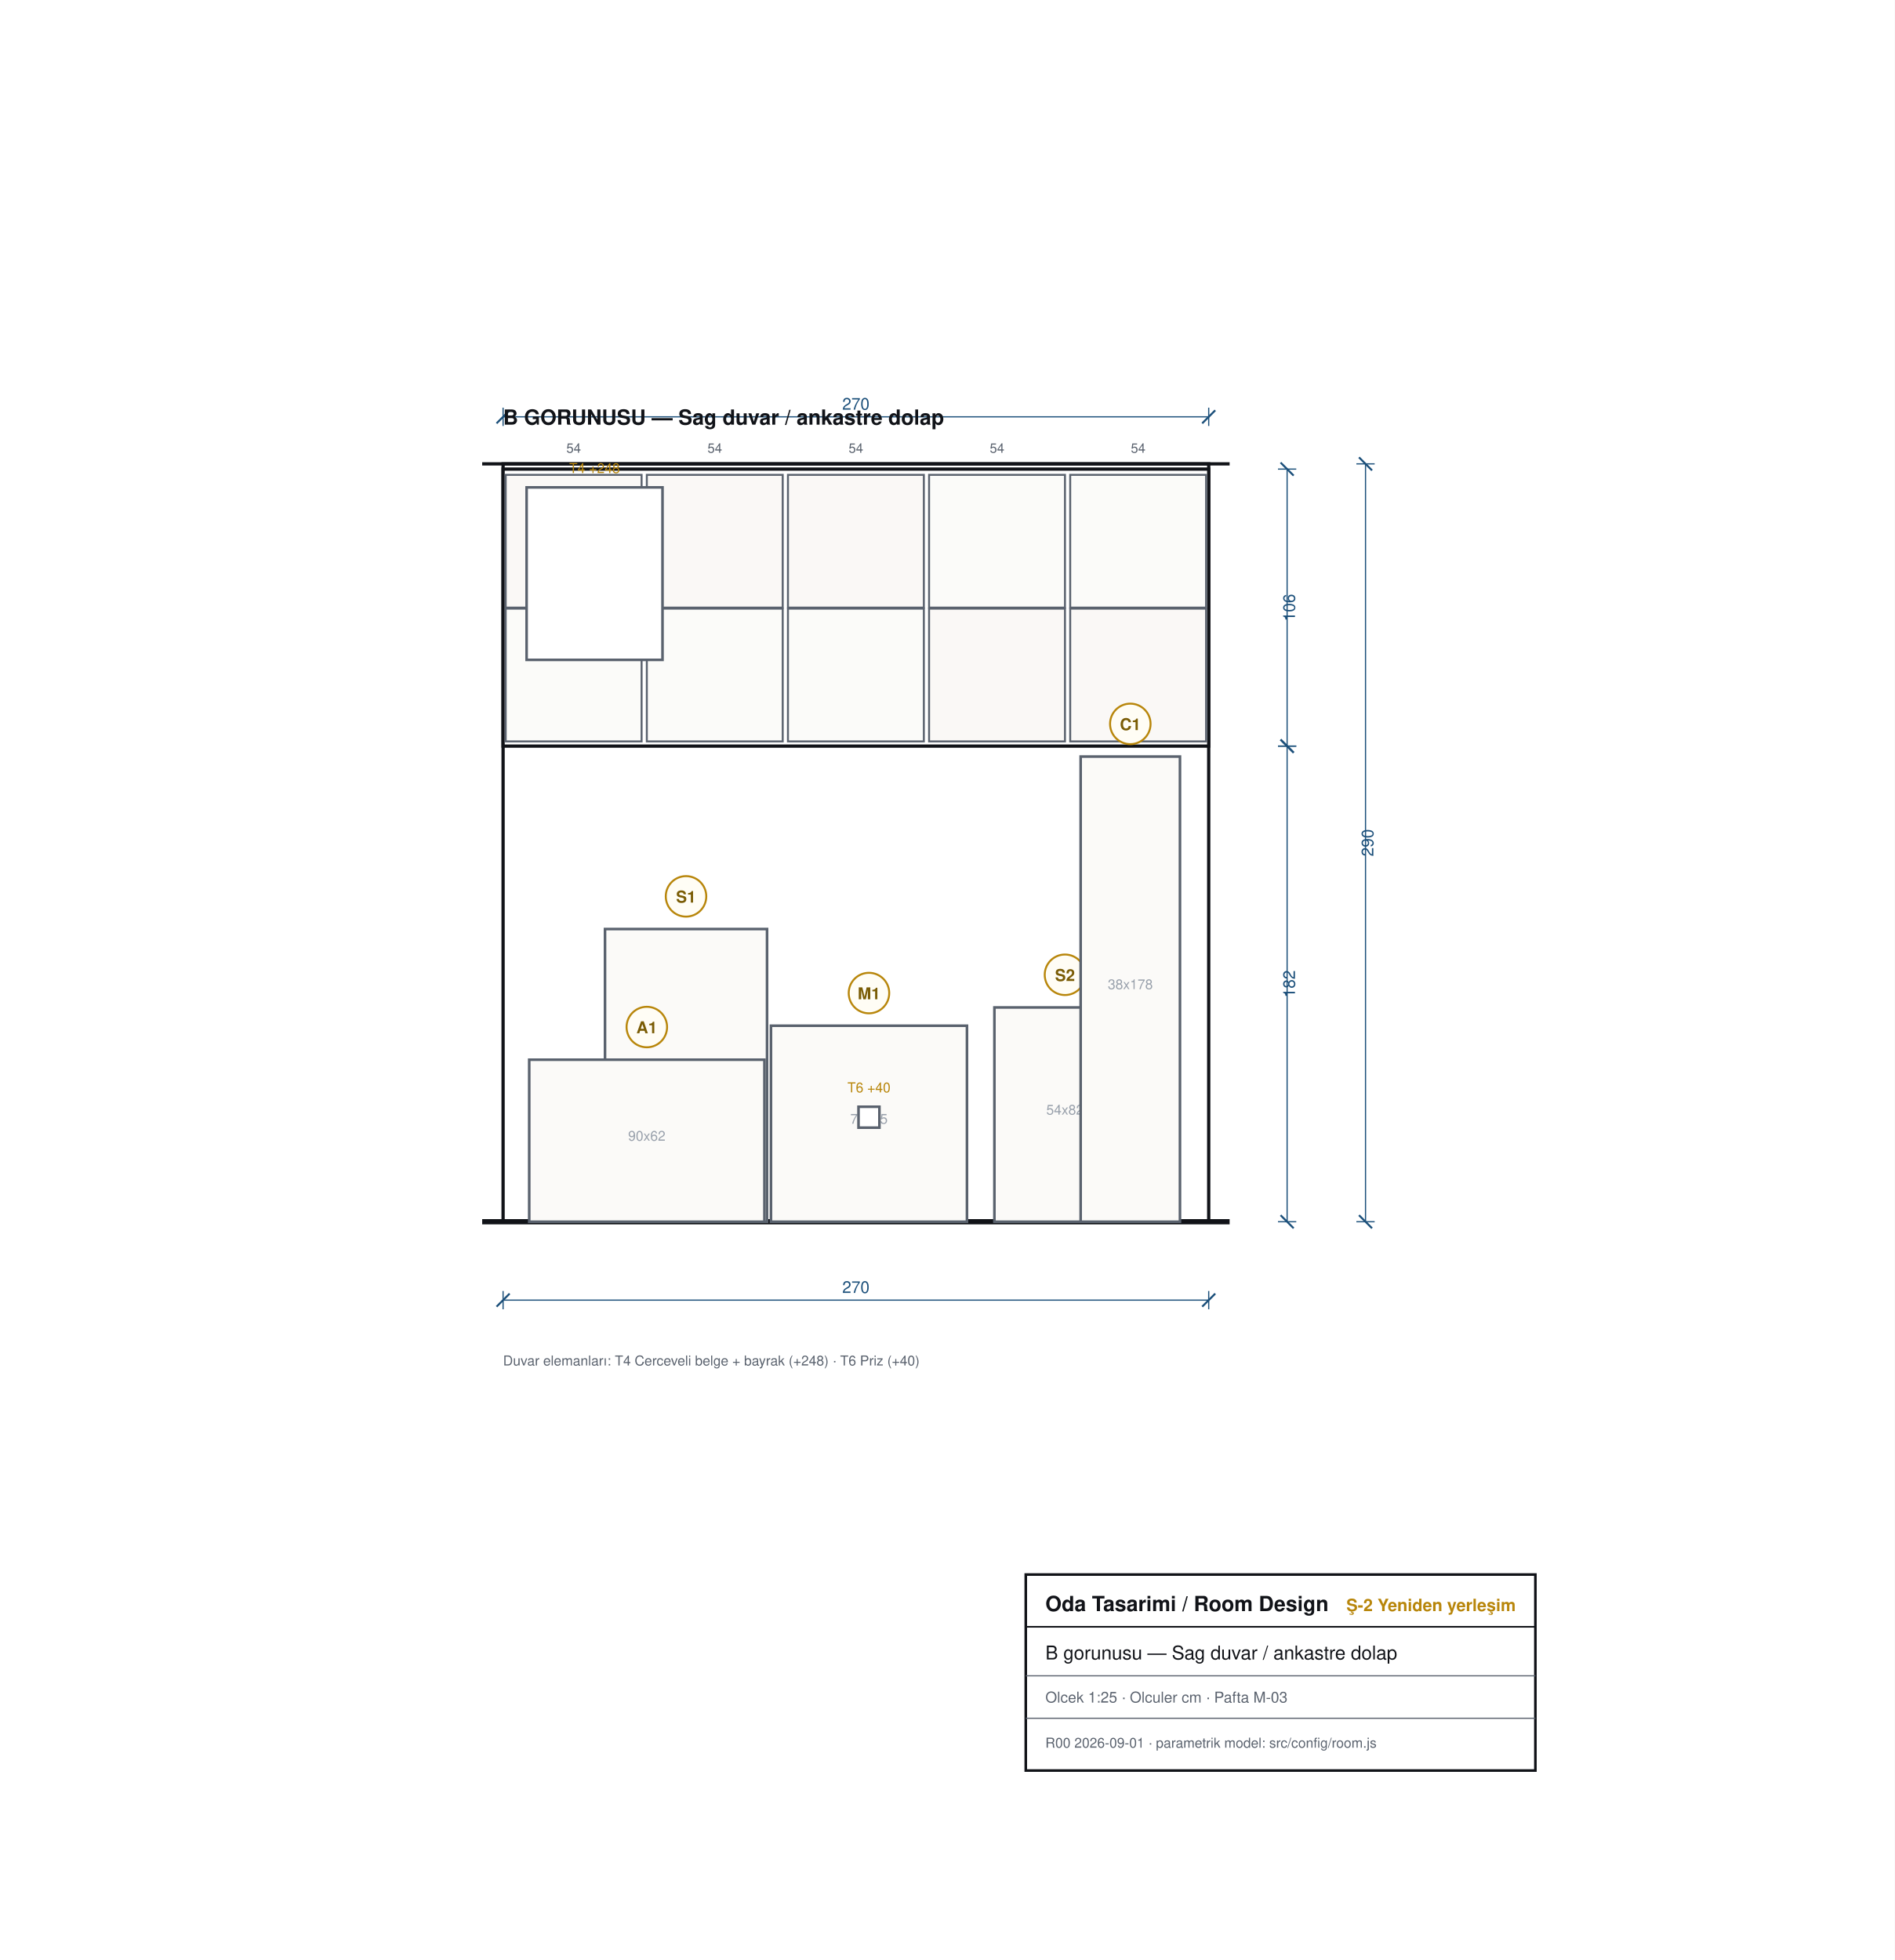
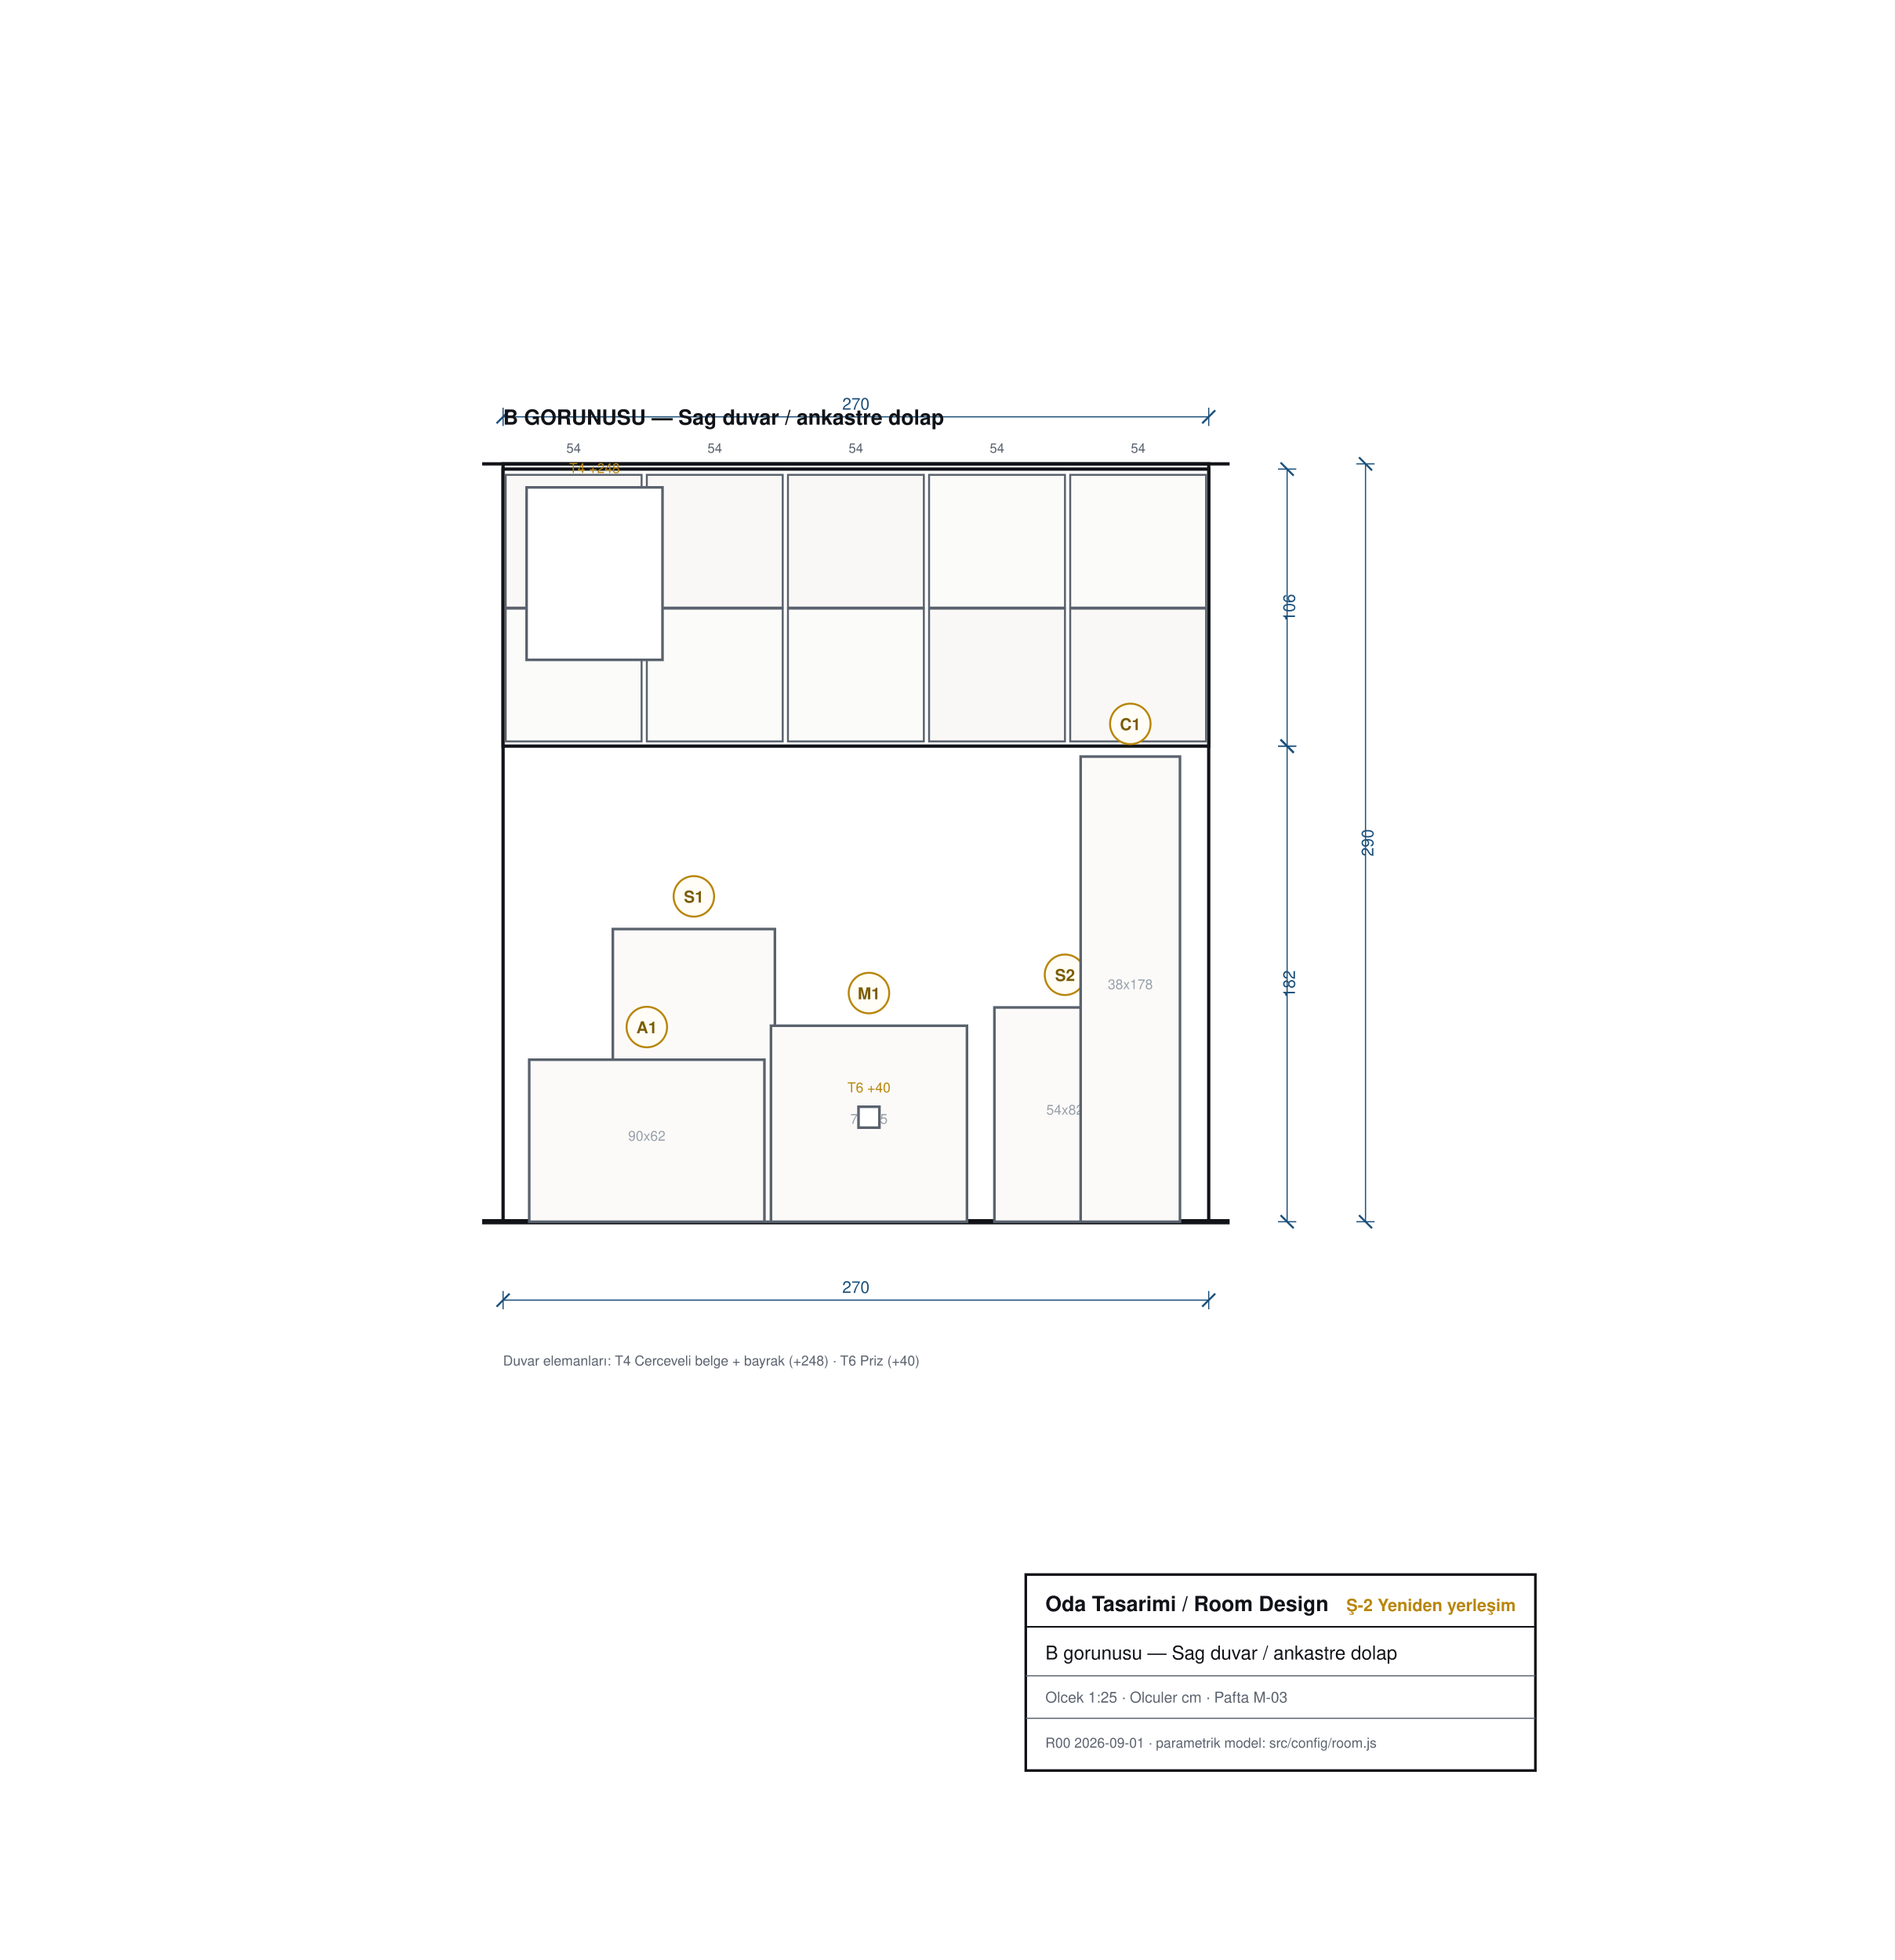
<svg xmlns="http://www.w3.org/2000/svg" width="290mm" height="300mm" viewBox="0 0 290 300" font-family="Helvetica,Arial,sans-serif">
  <rect width="290" height="300" fill="#ffffff" />
  <rect x="77.00" y="71.00" width="108.00" height="116.00" fill="#ffffff" stroke="#111318" stroke-width="0.5" />
  <line x1="73.80" y1="187.00" x2="188.20" y2="187.00" stroke="#111318" stroke-width="0.8" />
  <line x1="73.80" y1="71.00" x2="188.20" y2="71.00" stroke="#111318" stroke-width="0.5" />
  <rect x="77.00" y="71.80" width="108.00" height="42.40" fill="#ffffff" stroke="#111318" stroke-width="0.5" />
  <rect x="77.40" y="93.16" width="20.80" height="20.32" fill="#fbfbf9" stroke="#5a626e" stroke-width="0.3" />
  <rect x="77.40" y="72.68" width="20.80" height="20.32" fill="#faf8f6" stroke="#5a626e" stroke-width="0.3" />
  <text x="87.80" y="69.30" font-size="2" fill="#5a626e" text-anchor="middle">54</text>
  <rect x="99.00" y="93.16" width="20.80" height="20.32" fill="#fbfbf9" stroke="#5a626e" stroke-width="0.3" />
  <rect x="99.00" y="72.68" width="20.80" height="20.32" fill="#faf8f6" stroke="#5a626e" stroke-width="0.3" />
  <text x="109.40" y="69.30" font-size="2" fill="#5a626e" text-anchor="middle">54</text>
  <rect x="120.60" y="93.16" width="20.80" height="20.32" fill="#fbfbf9" stroke="#5a626e" stroke-width="0.3" />
  <rect x="120.60" y="72.68" width="20.80" height="20.32" fill="#faf8f6" stroke="#5a626e" stroke-width="0.3" />
  <text x="131.00" y="69.30" font-size="2" fill="#5a626e" text-anchor="middle">54</text>
  <rect x="142.20" y="93.16" width="20.80" height="20.32" fill="#faf8f6" stroke="#5a626e" stroke-width="0.3" />
  <rect x="142.20" y="72.68" width="20.80" height="20.32" fill="#fbfbf9" stroke="#5a626e" stroke-width="0.3" />
  <text x="152.60" y="69.30" font-size="2" fill="#5a626e" text-anchor="middle">54</text>
  <rect x="163.80" y="93.16" width="20.80" height="20.32" fill="#faf8f6" stroke="#5a626e" stroke-width="0.3" />
  <rect x="163.80" y="72.68" width="20.80" height="20.32" fill="#fbfbf9" stroke="#5a626e" stroke-width="0.3" />
  <text x="174.20" y="69.30" font-size="2" fill="#5a626e" text-anchor="middle">54</text>
  <line x1="77.00" y1="62.40" x2="77.00" y2="65.20" stroke="#1b4f7a" stroke-width="0.18" />
  <line x1="185.00" y1="62.40" x2="185.00" y2="65.20" stroke="#1b4f7a" stroke-width="0.18" />
  <line x1="77.00" y1="63.80" x2="185.00" y2="63.80" stroke="#1b4f7a" stroke-width="0.18" />
  <line x1="76.00" y1="64.80" x2="78.00" y2="62.80" stroke="#1b4f7a" stroke-width="0.3" />
  <line x1="184.00" y1="64.80" x2="186.00" y2="62.80" stroke="#1b4f7a" stroke-width="0.3" />
  <text x="131.00" y="62.70" font-size="2.5" fill="#1b4f7a" text-anchor="middle">270</text>
  <line x1="198.40" y1="71.80" x2="195.60" y2="71.80" stroke="#1b4f7a" stroke-width="0.18" />
  <line x1="198.40" y1="114.20" x2="195.60" y2="114.20" stroke="#1b4f7a" stroke-width="0.18" />
  <line x1="197.00" y1="71.80" x2="197.00" y2="114.20" stroke="#1b4f7a" stroke-width="0.18" />
  <line x1="196.00" y1="70.80" x2="198.00" y2="72.80" stroke="#1b4f7a" stroke-width="0.3" />
  <line x1="196.00" y1="113.20" x2="198.00" y2="115.20" stroke="#1b4f7a" stroke-width="0.3" />
  <text x="198.20" y="93.00" font-size="2.5" fill="#1b4f7a" text-anchor="middle" transform="rotate(-90 198.20 93.00)">106</text>
  <line x1="198.40" y1="114.20" x2="195.60" y2="114.20" stroke="#1b4f7a" stroke-width="0.18" />
  <line x1="198.40" y1="187.00" x2="195.60" y2="187.00" stroke="#1b4f7a" stroke-width="0.18" />
  <line x1="197.00" y1="114.20" x2="197.00" y2="187.00" stroke="#1b4f7a" stroke-width="0.18" />
  <line x1="196.00" y1="113.20" x2="198.00" y2="115.20" stroke="#1b4f7a" stroke-width="0.3" />
  <line x1="196.00" y1="186.00" x2="198.00" y2="188.00" stroke="#1b4f7a" stroke-width="0.3" />
  <text x="198.20" y="150.60" font-size="2.5" fill="#1b4f7a" text-anchor="middle" transform="rotate(-90 198.20 150.60)">182</text>
  <line x1="210.40" y1="71.00" x2="207.60" y2="71.00" stroke="#1b4f7a" stroke-width="0.18" />
  <line x1="210.40" y1="187.00" x2="207.60" y2="187.00" stroke="#1b4f7a" stroke-width="0.18" />
  <line x1="209.00" y1="71.00" x2="209.00" y2="187.00" stroke="#1b4f7a" stroke-width="0.18" />
  <line x1="208.00" y1="70.00" x2="210.00" y2="72.00" stroke="#1b4f7a" stroke-width="0.3" />
  <line x1="208.00" y1="186.00" x2="210.00" y2="188.00" stroke="#1b4f7a" stroke-width="0.3" />
  <text x="210.20" y="129.00" font-size="2.5" fill="#1b4f7a" text-anchor="middle" transform="rotate(-90 210.20 129.00)">290</text>
  <line x1="77.00" y1="197.60" x2="77.00" y2="200.40" stroke="#1b4f7a" stroke-width="0.18" />
  <line x1="185.00" y1="197.60" x2="185.00" y2="200.40" stroke="#1b4f7a" stroke-width="0.18" />
  <line x1="77.00" y1="199.00" x2="185.00" y2="199.00" stroke="#1b4f7a" stroke-width="0.18" />
  <line x1="76.00" y1="200.00" x2="78.00" y2="198.00" stroke="#1b4f7a" stroke-width="0.3" />
  <line x1="184.00" y1="200.00" x2="186.00" y2="198.00" stroke="#1b4f7a" stroke-width="0.3" />
  <text x="131.00" y="197.90" font-size="2.5" fill="#1b4f7a" text-anchor="middle">270</text>
  <rect x="152.20" y="154.20" width="21.60" height="32.80" fill="#fbfaf8" stroke="#5a626e" stroke-width="0.4" />
  <circle cx="163.00" cy="149.20" r="3.10" fill="#fffdf5" stroke="#b8860b" stroke-width="0.3" />
  <text x="163.00" y="150.15" font-size="2.5" fill="#7a5c05" text-anchor="middle" font-weight="700">S2</text>
  <text x="163.00" y="170.60" font-size="2.1" fill="#98a0ab" text-anchor="middle">54x82</text>
-   <rect x="92.60" y="142.20" width="24.80" height="44.80" fill="#fbfaf8" stroke="#5a626e" stroke-width="0.4" />
-   <circle cx="105.00" cy="137.20" r="3.10" fill="#fffdf5" stroke="#b8860b" stroke-width="0.3" />
-   <text x="105.00" y="138.15" font-size="2.5" fill="#7a5c05" text-anchor="middle" font-weight="700">S1</text>
-   <text x="105.00" y="164.60" font-size="2.1" fill="#98a0ab" text-anchor="middle">62x112</text>
+   <rect x="93.80" y="142.20" width="24.80" height="44.80" fill="#fbfaf8" stroke="#5a626e" stroke-width="0.4" />
+   <circle cx="106.20" cy="137.20" r="3.10" fill="#fffdf5" stroke="#b8860b" stroke-width="0.3" />
+   <text x="106.20" y="138.15" font-size="2.5" fill="#7a5c05" text-anchor="middle" font-weight="700">S1</text>
+   <text x="106.20" y="164.60" font-size="2.1" fill="#98a0ab" text-anchor="middle">62x112</text>
  <rect x="118.00" y="157.00" width="30.00" height="30.00" fill="#fbfaf8" stroke="#5a626e" stroke-width="0.4" />
  <circle cx="133.00" cy="152.00" r="3.10" fill="#fffdf5" stroke="#b8860b" stroke-width="0.3" />
  <text x="133.00" y="152.95" font-size="2.5" fill="#7a5c05" text-anchor="middle" font-weight="700">M1</text>
  <text x="133.00" y="172.00" font-size="2.1" fill="#98a0ab" text-anchor="middle">75x75</text>
  <rect x="165.40" y="115.80" width="15.20" height="71.20" fill="#fbfaf8" stroke="#5a626e" stroke-width="0.4" />
  <circle cx="173.00" cy="110.80" r="3.10" fill="#fffdf5" stroke="#b8860b" stroke-width="0.3" />
  <text x="173.00" y="111.75" font-size="2.5" fill="#7a5c05" text-anchor="middle" font-weight="700">C1</text>
  <text x="173.00" y="151.40" font-size="2.1" fill="#98a0ab" text-anchor="middle">38x178</text>
  <rect x="81.00" y="162.20" width="36.00" height="24.80" fill="#fbfaf8" stroke="#5a626e" stroke-width="0.4" />
  <circle cx="99.00" cy="157.20" r="3.10" fill="#fffdf5" stroke="#b8860b" stroke-width="0.3" />
  <text x="99.00" y="158.15" font-size="2.5" fill="#7a5c05" text-anchor="middle" font-weight="700">A1</text>
  <text x="99.00" y="174.60" font-size="2.1" fill="#98a0ab" text-anchor="middle">90x62</text>
  <rect x="80.60" y="74.60" width="20.80" height="26.40" fill="#ffffff" stroke="#5a626e" stroke-width="0.4" />
  <text x="91.00" y="72.40" font-size="2.1" fill="#b8860b" text-anchor="middle">T4  +248</text>
  <rect x="131.40" y="169.40" width="3.20" height="3.20" fill="#ffffff" stroke="#5a626e" stroke-width="0.4" />
  <text x="133.00" y="167.20" font-size="2.1" fill="#b8860b" text-anchor="middle">T6  +40</text>
  <text x="77.00" y="209.00" font-size="2.1" fill="#5a626e" text-anchor="start">Duvar elemanları:  T4 Cerceveli belge + bayrak (+248)   ·   T6 Priz (+40)</text>
  <text x="77.00" y="65.00" font-size="3.2" fill="#111318" text-anchor="start" font-weight="700">B GORUNUSU — Sag duvar / ankastre dolap</text>
  <rect x="157.00" y="241.00" width="78.00" height="30.00" fill="#ffffff" stroke="#111318" stroke-width="0.4" />
  <line x1="157.00" y1="249.00" x2="235.00" y2="249.00" stroke="#111318" stroke-width="0.25" />
  <line x1="157.00" y1="256.50" x2="235.00" y2="256.50" stroke="#5a626e" stroke-width="0.18" />
  <line x1="157.00" y1="263.00" x2="235.00" y2="263.00" stroke="#5a626e" stroke-width="0.18" />
  <text x="160.00" y="246.60" font-size="3.2" fill="#111318" text-anchor="start" font-weight="700">Oda Tasarimi / Room Design</text>
  <text x="160.00" y="254.00" font-size="2.9" fill="#111318" text-anchor="start">B gorunusu — Sag duvar / ankastre dolap</text>
  <text x="160.00" y="260.60" font-size="2.3" fill="#5a626e" text-anchor="start">Olcek 1:25  ·  Olculer cm  ·  Pafta M-03</text>
  <text x="232.00" y="246.60" font-size="2.6" fill="#b8860b" text-anchor="end" font-weight="700">Ş-2 Yeniden yerleşim</text>
  <text x="160.00" y="267.50" font-size="2.1" fill="#5a626e" text-anchor="start">R00  2026-09-01  ·  parametrik model: src/config/room.js</text>
</svg>
